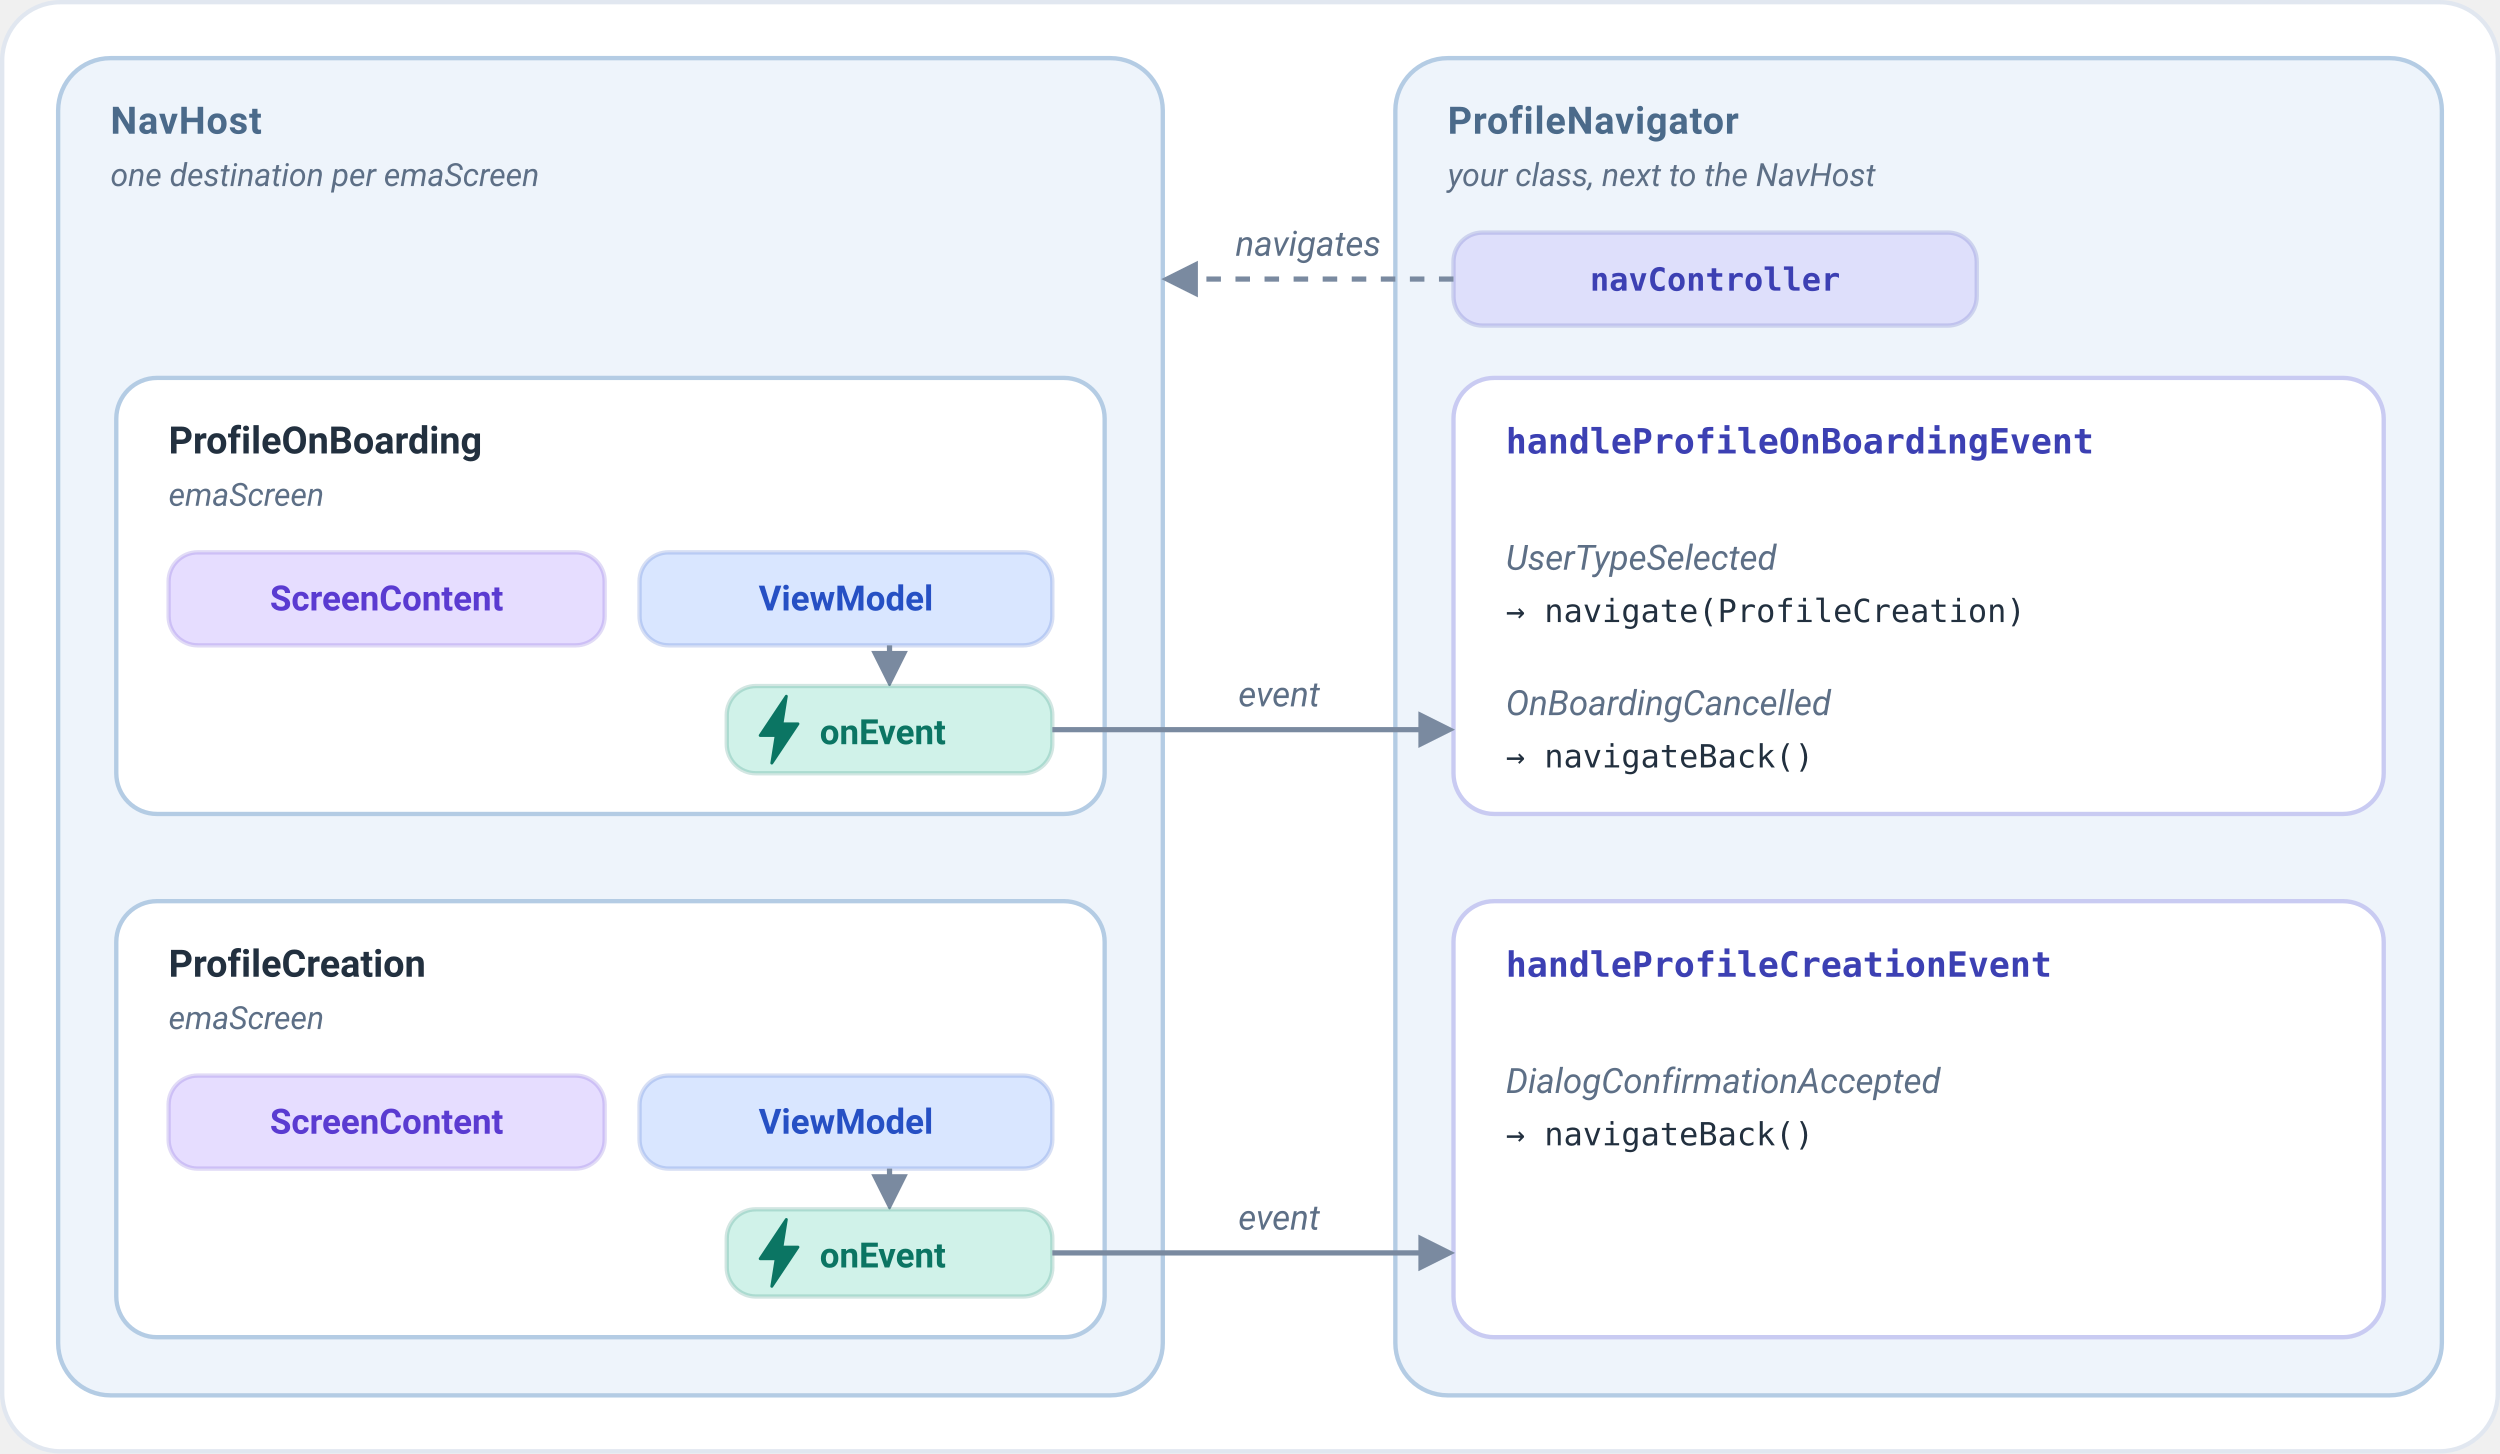
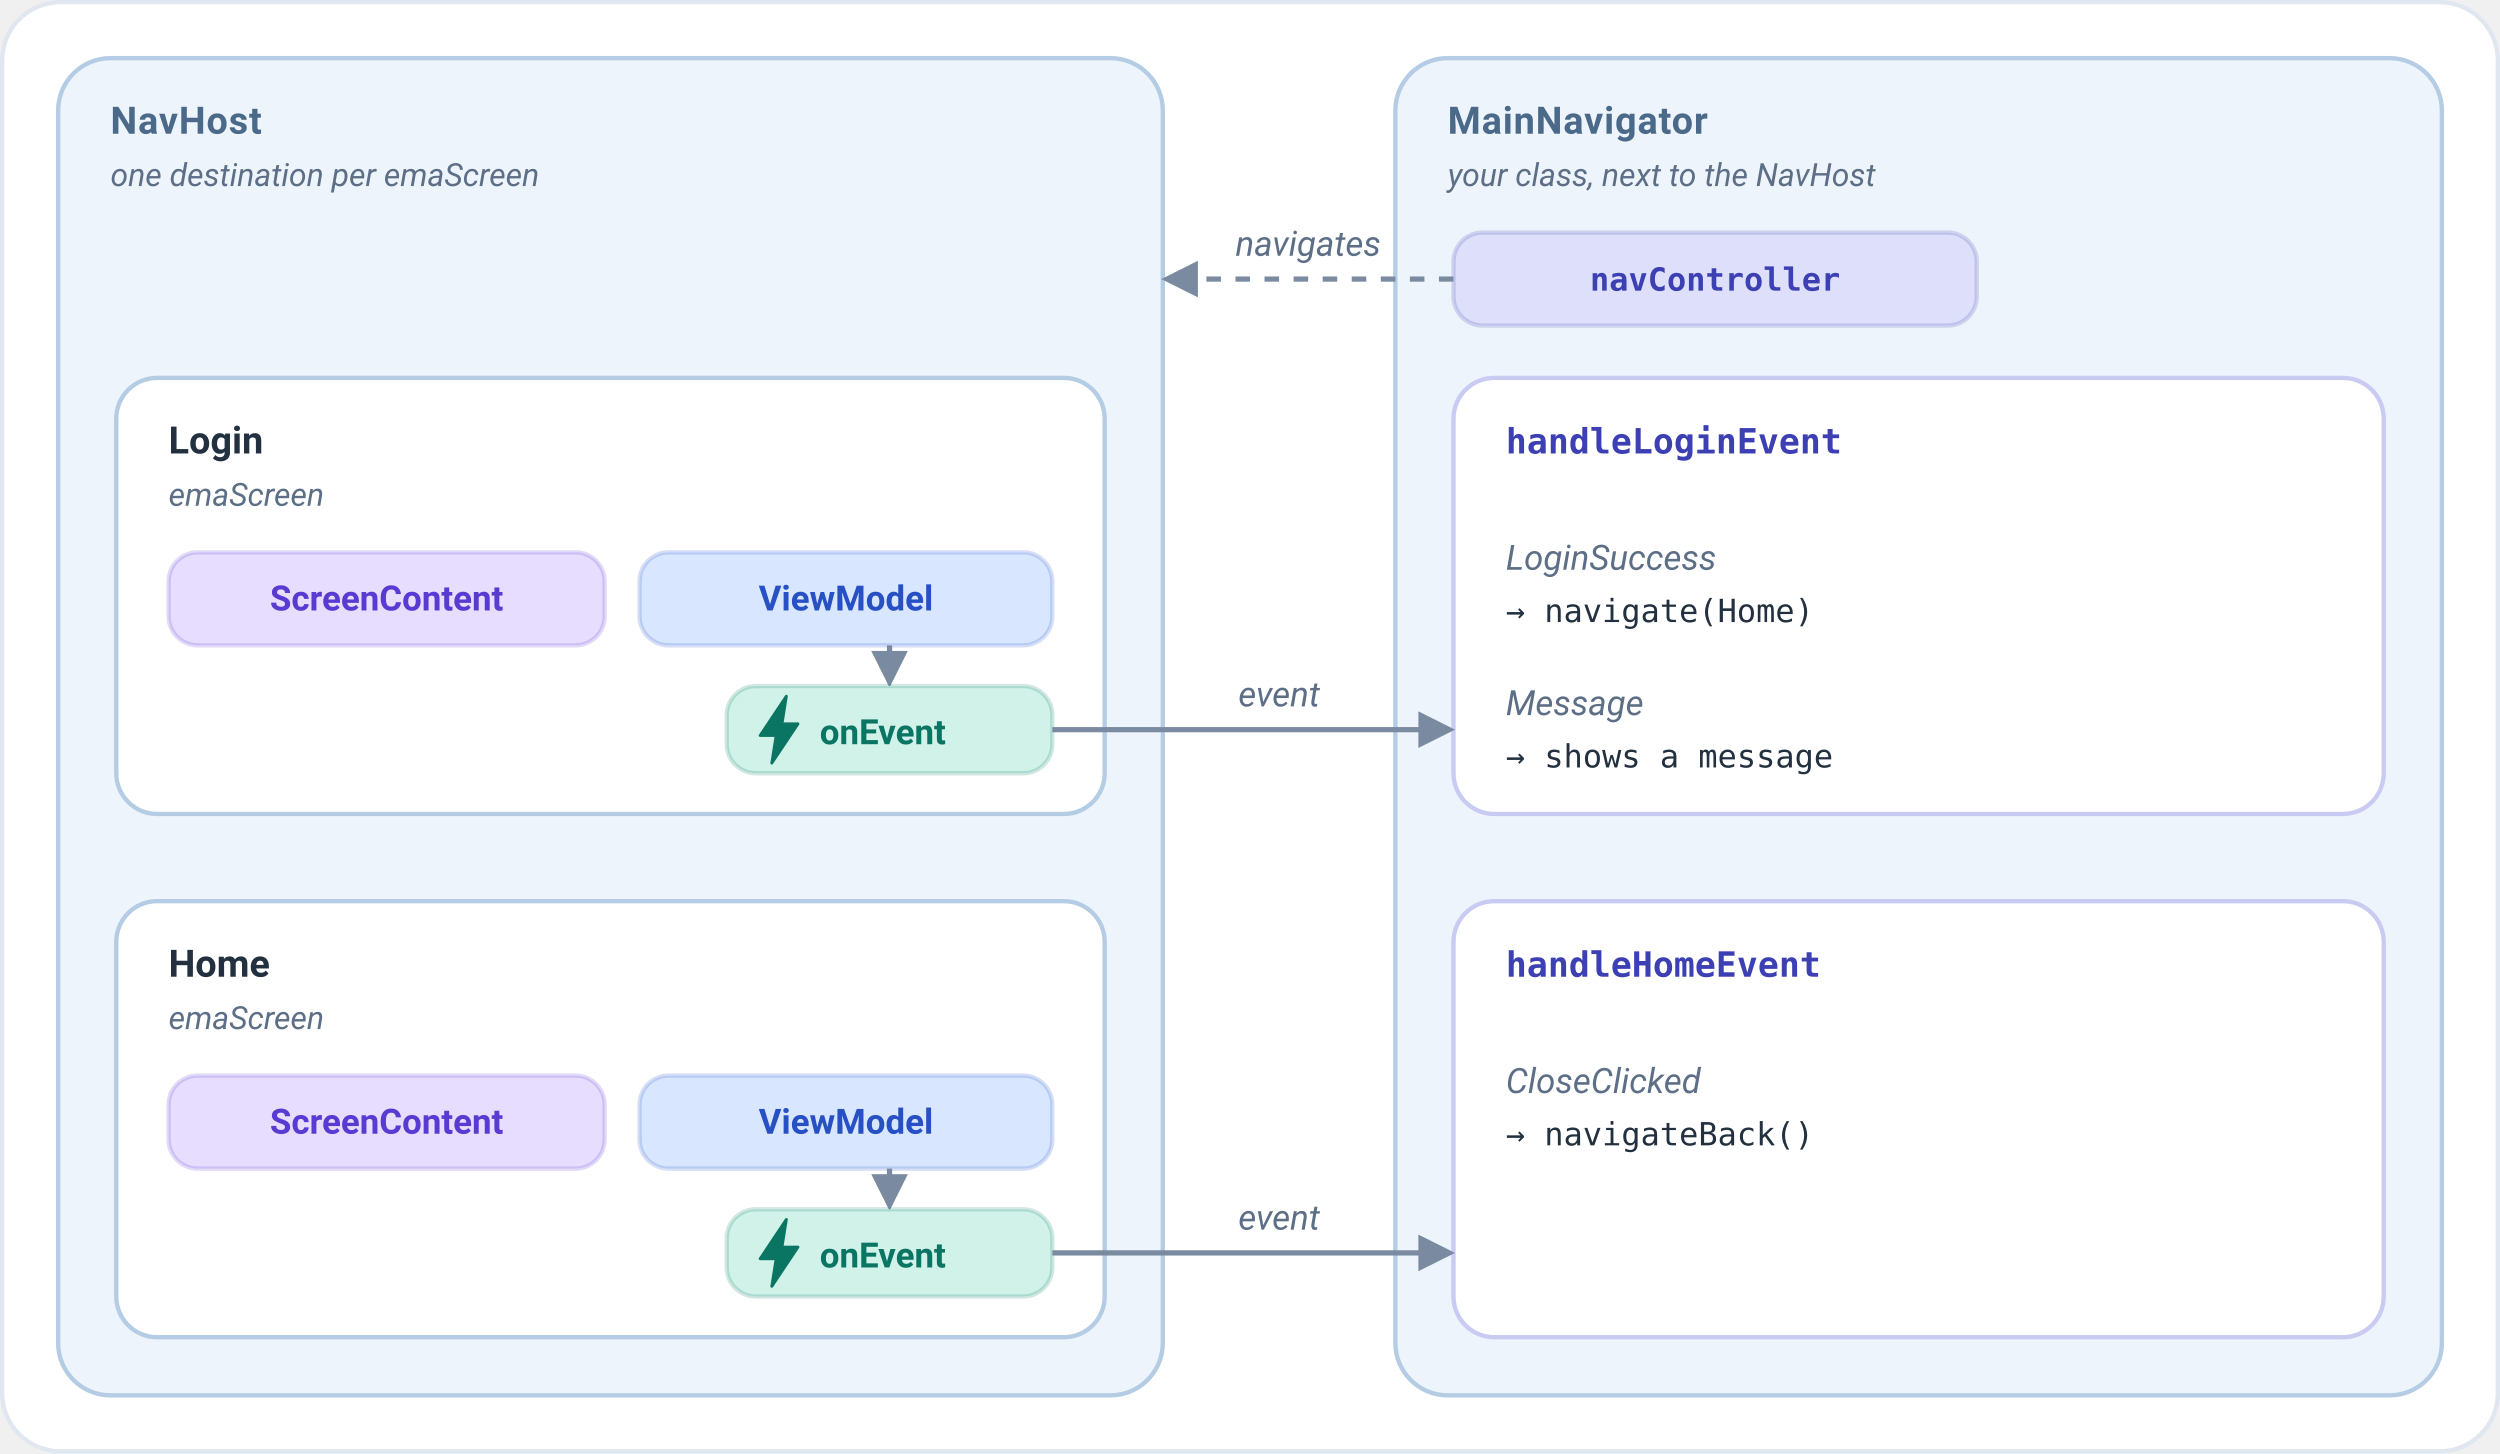
<svg xmlns="http://www.w3.org/2000/svg" viewBox="0 0 860 500" width="860" height="500" role="img" aria-label="Each screen of the NavHost sends its events to the navigator, which decides where to go">
  <defs>
    <marker id="arrow" viewBox="0 0 10 10" refX="8" refY="5" markerWidth="7" markerHeight="7" orient="auto-start-reverse">
      <path d="M0,0 L10,5 L0,10 Z" fill="#7a8aa0" />
    </marker>
  </defs>
  <rect x="0.75" y="0.75" width="858.5" height="498.5" rx="20" fill="#FFFFFF" stroke="#E1E7F0" stroke-width="1.5" />
  <rect x="20" y="20" width="380" height="460" rx="18" fill="#EEF4FB" stroke="#B4CCE4" stroke-width="1.5" />
  <text x="38" y="46" text-anchor="start" font-family="-apple-system, BlinkMacSystemFont, 'Segoe UI', Roboto, Helvetica, Arial, sans-serif" font-size="13" font-weight="700" fill="#4b6a8a" letter-spacing="0.3">NavHost</text>
  <text x="38" y="64" text-anchor="start" font-family="-apple-system, BlinkMacSystemFont, 'Segoe UI', Roboto, Helvetica, Arial, sans-serif" font-size="11" font-style="italic" fill="#5d6f86">one destination per emaScreen</text>
  <rect x="480" y="20" width="360" height="460" rx="18" fill="#EEF4FB" stroke="#B4CCE4" stroke-width="1.5" />
-   <text x="498" y="46" text-anchor="start" font-family="-apple-system, BlinkMacSystemFont, 'Segoe UI', Roboto, Helvetica, Arial, sans-serif" font-size="13" font-weight="700" fill="#4b6a8a" letter-spacing="0.3">ProfileNavigator</text>
+   <text x="498" y="46" text-anchor="start" font-family="-apple-system, BlinkMacSystemFont, 'Segoe UI', Roboto, Helvetica, Arial, sans-serif" font-size="13" font-weight="700" fill="#4b6a8a" letter-spacing="0.3">MainNavigator</text>
  <text x="498" y="64" text-anchor="start" font-family="-apple-system, BlinkMacSystemFont, 'Segoe UI', Roboto, Helvetica, Arial, sans-serif" font-size="11" font-style="italic" fill="#5d6f86">your class, next to the NavHost</text>
  <rect x="40" y="130" width="340" height="150" rx="14" fill="#FFFFFF" stroke="#B4CCE4" stroke-width="1.5" />
-   <text x="58" y="156" text-anchor="start" font-family="-apple-system, BlinkMacSystemFont, 'Segoe UI', Roboto, Helvetica, Arial, sans-serif" font-size="13" font-weight="700" fill="#22303f">ProfileOnBoarding</text>
+   <text x="58" y="156" text-anchor="start" font-family="-apple-system, BlinkMacSystemFont, 'Segoe UI', Roboto, Helvetica, Arial, sans-serif" font-size="13" font-weight="700" fill="#22303f">Login</text>
  <text x="58" y="174" text-anchor="start" font-family="-apple-system, BlinkMacSystemFont, 'Segoe UI', Roboto, Helvetica, Arial, sans-serif" font-size="11" font-style="italic" fill="#5d6f86">emaScreen</text>
  <rect x="58.0" y="190.0" width="150" height="32" rx="10" fill="#E6DDFF" stroke="#5A3BD1" stroke-width="1.5" stroke-opacity="0.18" />
  <text x="133" y="210" text-anchor="middle" font-family="-apple-system, BlinkMacSystemFont, 'Segoe UI', Roboto, Helvetica, Arial, sans-serif" font-size="12" font-weight="600" fill="#5A3BD1">ScreenContent</text>
  <rect x="220.0" y="190.0" width="142" height="32" rx="10" fill="#D9E6FF" stroke="#2650C4" stroke-width="1.5" stroke-opacity="0.18" />
  <text x="291" y="210" text-anchor="middle" font-family="-apple-system, BlinkMacSystemFont, 'Segoe UI', Roboto, Helvetica, Arial, sans-serif" font-size="12" font-weight="600" fill="#2650C4">ViewModel</text>
  <path d="M306,222 L306,234" fill="none" stroke="#7a8aa0" stroke-width="1.8" stroke-linejoin="round" marker-end="url(#arrow)" />
  <rect x="250" y="236" width="112" height="30" rx="10" fill="#D0F2E9" stroke="#0B7563" stroke-width="1.5" stroke-opacity="0.18" />
  <g transform="translate(268,251) scale(0.5)">
    <path d="M5,-23 L-13,4 H-2 L-5,23 L13,-4 H2 Z" fill="#0B7563" stroke="#0B7563" stroke-width="2" stroke-linejoin="round" />
  </g>
  <text x="282" y="256" text-anchor="start" font-family="-apple-system, BlinkMacSystemFont, 'Segoe UI', Roboto, Helvetica, Arial, sans-serif" font-size="12" font-weight="600" fill="#0B7563">onEvent</text>
  <rect x="40" y="310" width="340" height="150" rx="14" fill="#FFFFFF" stroke="#B4CCE4" stroke-width="1.5" />
-   <text x="58" y="336" text-anchor="start" font-family="-apple-system, BlinkMacSystemFont, 'Segoe UI', Roboto, Helvetica, Arial, sans-serif" font-size="13" font-weight="700" fill="#22303f">ProfileCreation</text>
+   <text x="58" y="336" text-anchor="start" font-family="-apple-system, BlinkMacSystemFont, 'Segoe UI', Roboto, Helvetica, Arial, sans-serif" font-size="13" font-weight="700" fill="#22303f">Home</text>
  <text x="58" y="354" text-anchor="start" font-family="-apple-system, BlinkMacSystemFont, 'Segoe UI', Roboto, Helvetica, Arial, sans-serif" font-size="11" font-style="italic" fill="#5d6f86">emaScreen</text>
  <rect x="58.0" y="370.0" width="150" height="32" rx="10" fill="#E6DDFF" stroke="#5A3BD1" stroke-width="1.5" stroke-opacity="0.18" />
  <text x="133" y="390" text-anchor="middle" font-family="-apple-system, BlinkMacSystemFont, 'Segoe UI', Roboto, Helvetica, Arial, sans-serif" font-size="12" font-weight="600" fill="#5A3BD1">ScreenContent</text>
  <rect x="220.0" y="370.0" width="142" height="32" rx="10" fill="#D9E6FF" stroke="#2650C4" stroke-width="1.5" stroke-opacity="0.18" />
  <text x="291" y="390" text-anchor="middle" font-family="-apple-system, BlinkMacSystemFont, 'Segoe UI', Roboto, Helvetica, Arial, sans-serif" font-size="12" font-weight="600" fill="#2650C4">ViewModel</text>
  <path d="M306,402 L306,414" fill="none" stroke="#7a8aa0" stroke-width="1.8" stroke-linejoin="round" marker-end="url(#arrow)" />
  <rect x="250" y="416" width="112" height="30" rx="10" fill="#D0F2E9" stroke="#0B7563" stroke-width="1.5" stroke-opacity="0.18" />
  <g transform="translate(268,431) scale(0.5)">
    <path d="M5,-23 L-13,4 H-2 L-5,23 L13,-4 H2 Z" fill="#0B7563" stroke="#0B7563" stroke-width="2" stroke-linejoin="round" />
  </g>
  <text x="282" y="436" text-anchor="start" font-family="-apple-system, BlinkMacSystemFont, 'Segoe UI', Roboto, Helvetica, Arial, sans-serif" font-size="12" font-weight="600" fill="#0B7563">onEvent</text>
  <rect x="500.0" y="80.0" width="180" height="32" rx="10" fill="#DEDFFB" stroke="#3C40B3" stroke-width="1.5" stroke-opacity="0.18" />
  <text x="590" y="100" text-anchor="middle" font-family="SFMono-Regular, Menlo, Consolas, monospace" font-size="11" font-weight="600" fill="#3C40B3">navController</text>
  <path d="M500,96 L402,96" fill="none" stroke="#7a8aa0" stroke-width="1.8" stroke-linejoin="round" marker-end="url(#arrow)" stroke-dasharray="5 5" />
  <text x="450" y="88" text-anchor="middle" font-family="-apple-system, BlinkMacSystemFont, 'Segoe UI', Roboto, Helvetica, Arial, sans-serif" font-size="12" font-style="italic" fill="#5d6f86">navigates</text>
  <rect x="500" y="130" width="320" height="150" rx="14" fill="#FFFFFF" stroke="#C9CBF2" stroke-width="1.5" />
-   <text x="518" y="156" text-anchor="start" font-family="SFMono-Regular, Menlo, Consolas, monospace" font-size="12" font-weight="700" fill="#3C40B3">handleProfileOnBoardingEvent</text>
-   <text x="518" y="196" text-anchor="start" font-family="-apple-system, BlinkMacSystemFont, 'Segoe UI', Roboto, Helvetica, Arial, sans-serif" font-size="12" font-style="italic" fill="#5d6f86">UserTypeSelected</text>
-   <text x="518" y="214" text-anchor="start" font-family="SFMono-Regular, Menlo, Consolas, monospace" font-size="11" fill="#22303f">→ navigate(ProfileCreation)</text>
-   <text x="518" y="246" text-anchor="start" font-family="-apple-system, BlinkMacSystemFont, 'Segoe UI', Roboto, Helvetica, Arial, sans-serif" font-size="12" font-style="italic" fill="#5d6f86">OnBoardingCancelled</text>
-   <text x="518" y="264" text-anchor="start" font-family="SFMono-Regular, Menlo, Consolas, monospace" font-size="11" fill="#22303f">→ navigateBack()</text>
+   <text x="518" y="156" text-anchor="start" font-family="SFMono-Regular, Menlo, Consolas, monospace" font-size="12" font-weight="700" fill="#3C40B3">handleLoginEvent</text>
+   <text x="518" y="196" text-anchor="start" font-family="-apple-system, BlinkMacSystemFont, 'Segoe UI', Roboto, Helvetica, Arial, sans-serif" font-size="12" font-style="italic" fill="#5d6f86">LoginSuccess</text>
+   <text x="518" y="214" text-anchor="start" font-family="SFMono-Regular, Menlo, Consolas, monospace" font-size="11" fill="#22303f">→ navigate(Home)</text>
+   <text x="518" y="246" text-anchor="start" font-family="-apple-system, BlinkMacSystemFont, 'Segoe UI', Roboto, Helvetica, Arial, sans-serif" font-size="12" font-style="italic" fill="#5d6f86">Message</text>
+   <text x="518" y="264" text-anchor="start" font-family="SFMono-Regular, Menlo, Consolas, monospace" font-size="11" fill="#22303f">→ shows a message</text>
  <rect x="500" y="310" width="320" height="150" rx="14" fill="#FFFFFF" stroke="#C9CBF2" stroke-width="1.5" />
-   <text x="518" y="336" text-anchor="start" font-family="SFMono-Regular, Menlo, Consolas, monospace" font-size="12" font-weight="700" fill="#3C40B3">handleProfileCreationEvent</text>
-   <text x="518" y="376" text-anchor="start" font-family="-apple-system, BlinkMacSystemFont, 'Segoe UI', Roboto, Helvetica, Arial, sans-serif" font-size="12" font-style="italic" fill="#5d6f86">DialogConfirmationAccepted</text>
+   <text x="518" y="336" text-anchor="start" font-family="SFMono-Regular, Menlo, Consolas, monospace" font-size="12" font-weight="700" fill="#3C40B3">handleHomeEvent</text>
+   <text x="518" y="376" text-anchor="start" font-family="-apple-system, BlinkMacSystemFont, 'Segoe UI', Roboto, Helvetica, Arial, sans-serif" font-size="12" font-style="italic" fill="#5d6f86">CloseClicked</text>
  <text x="518" y="394" text-anchor="start" font-family="SFMono-Regular, Menlo, Consolas, monospace" font-size="11" fill="#22303f">→ navigateBack()</text>
  <path d="M362,251 L498,251" fill="none" stroke="#7a8aa0" stroke-width="1.8" stroke-linejoin="round" marker-end="url(#arrow)" />
  <text x="440" y="243" text-anchor="middle" font-family="-apple-system, BlinkMacSystemFont, 'Segoe UI', Roboto, Helvetica, Arial, sans-serif" font-size="12" font-style="italic" fill="#5d6f86">event</text>
  <path d="M362,431 L498,431" fill="none" stroke="#7a8aa0" stroke-width="1.8" stroke-linejoin="round" marker-end="url(#arrow)" />
  <text x="440" y="423" text-anchor="middle" font-family="-apple-system, BlinkMacSystemFont, 'Segoe UI', Roboto, Helvetica, Arial, sans-serif" font-size="12" font-style="italic" fill="#5d6f86">event</text>
</svg>
